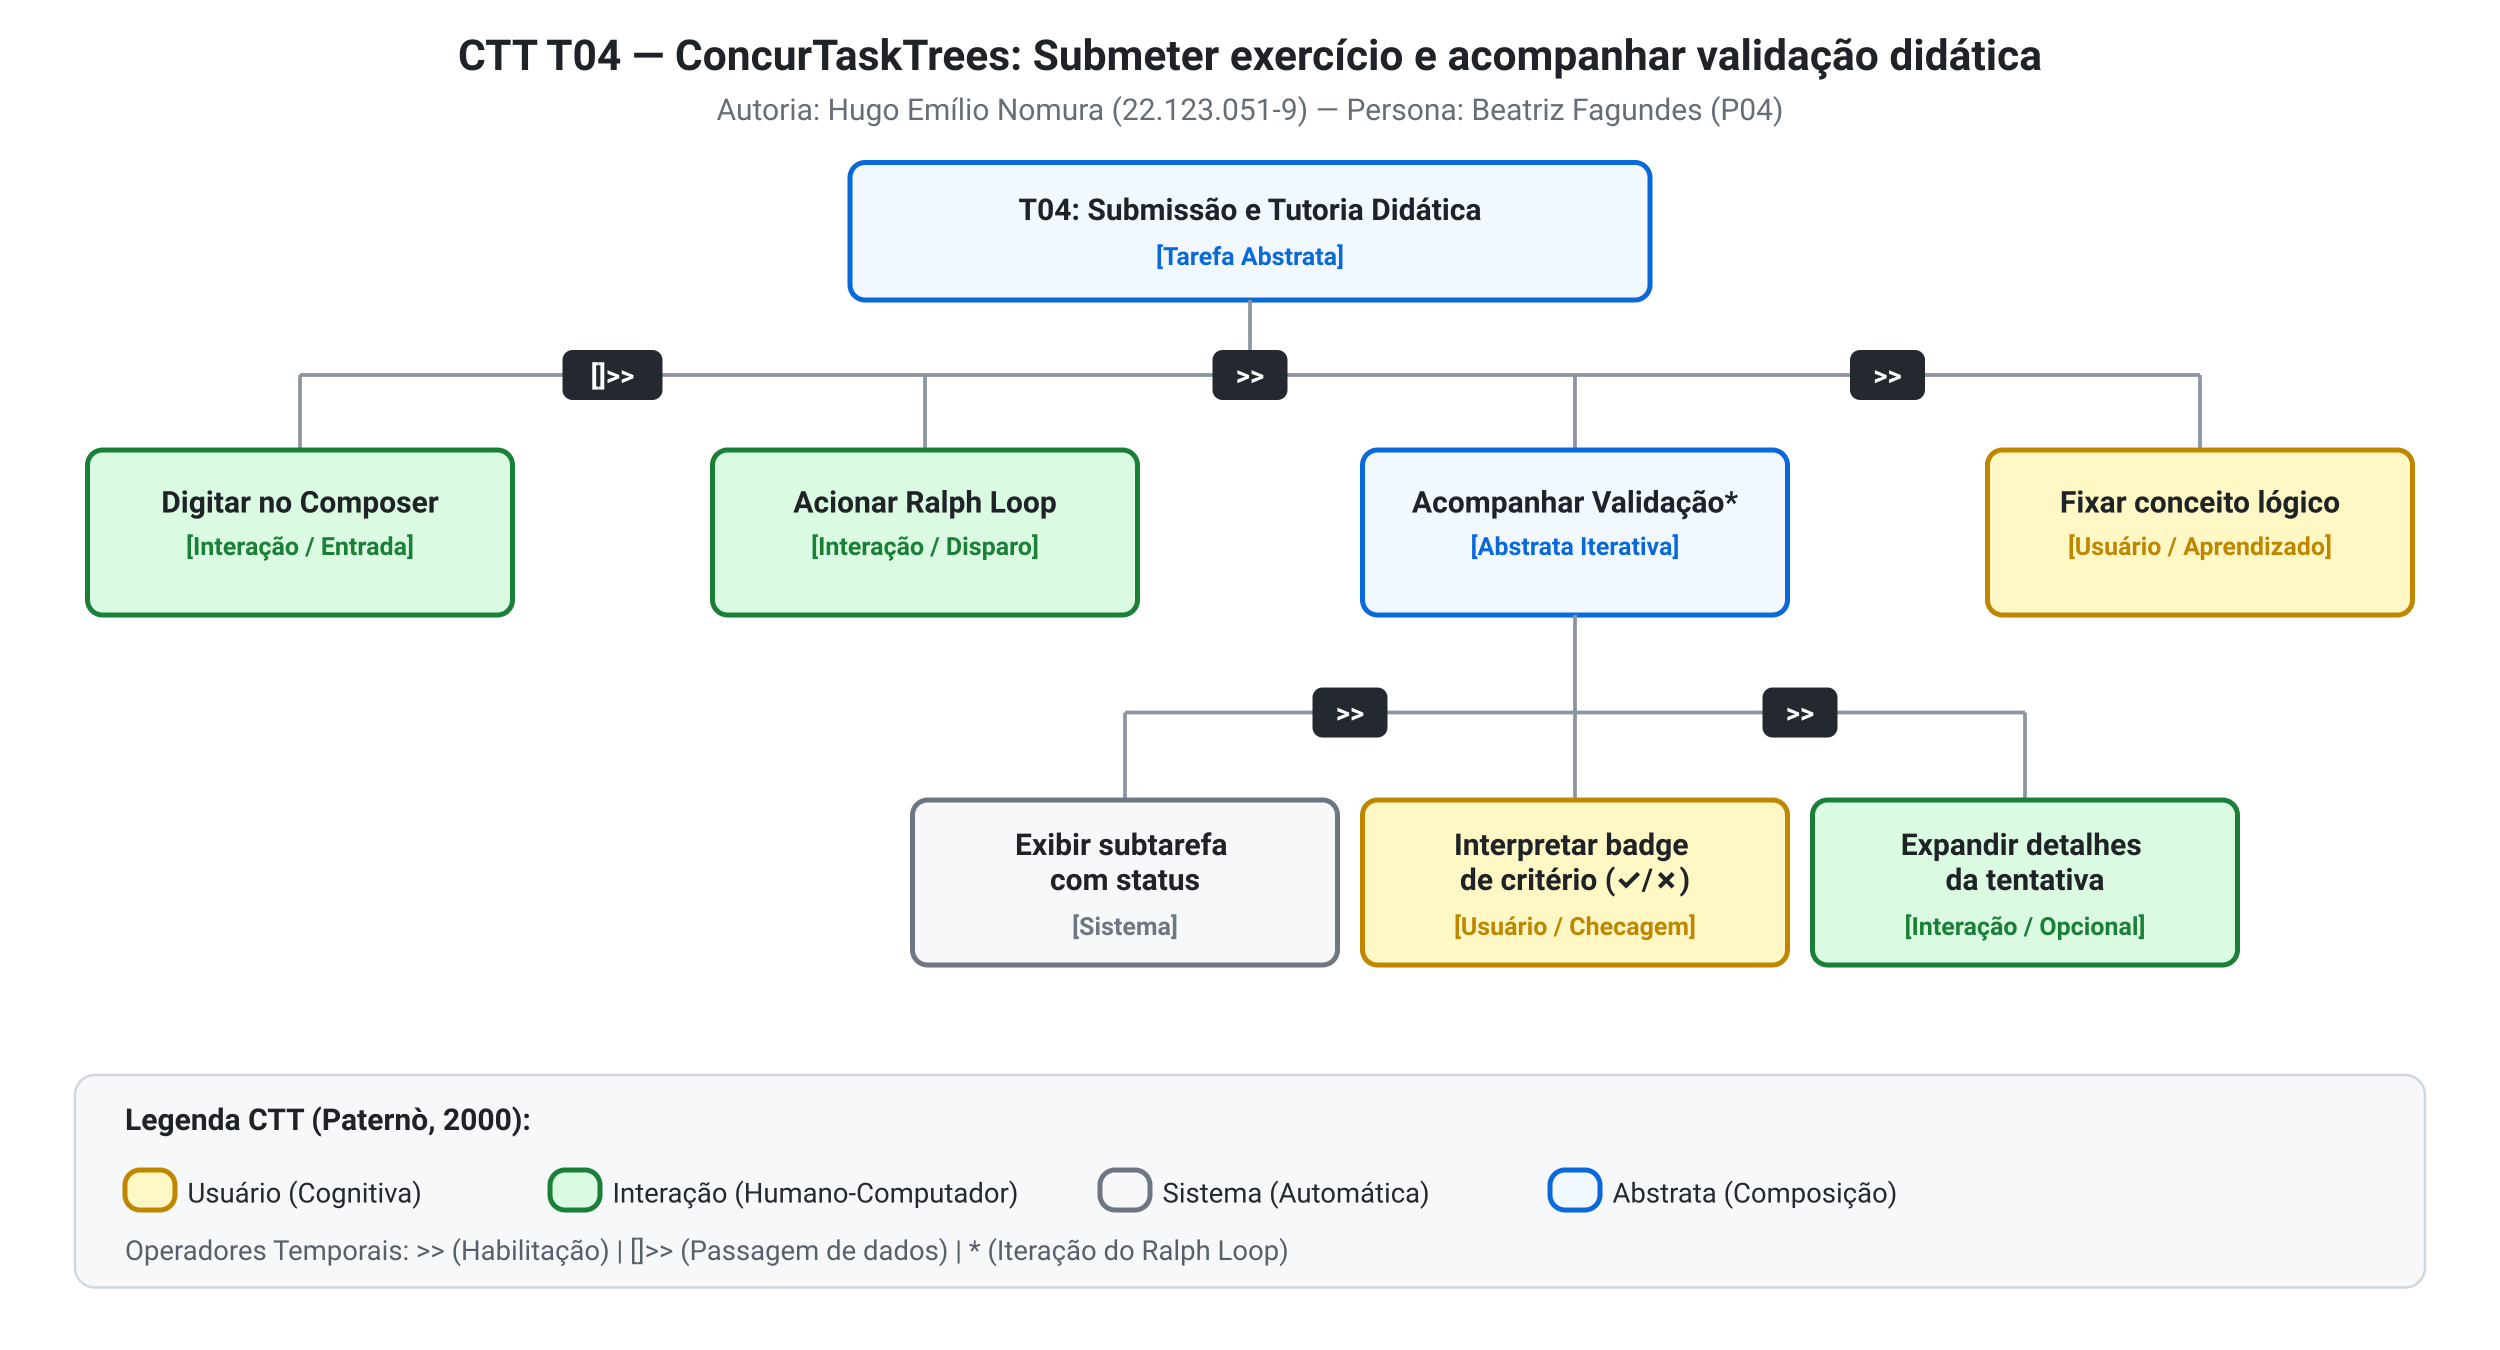
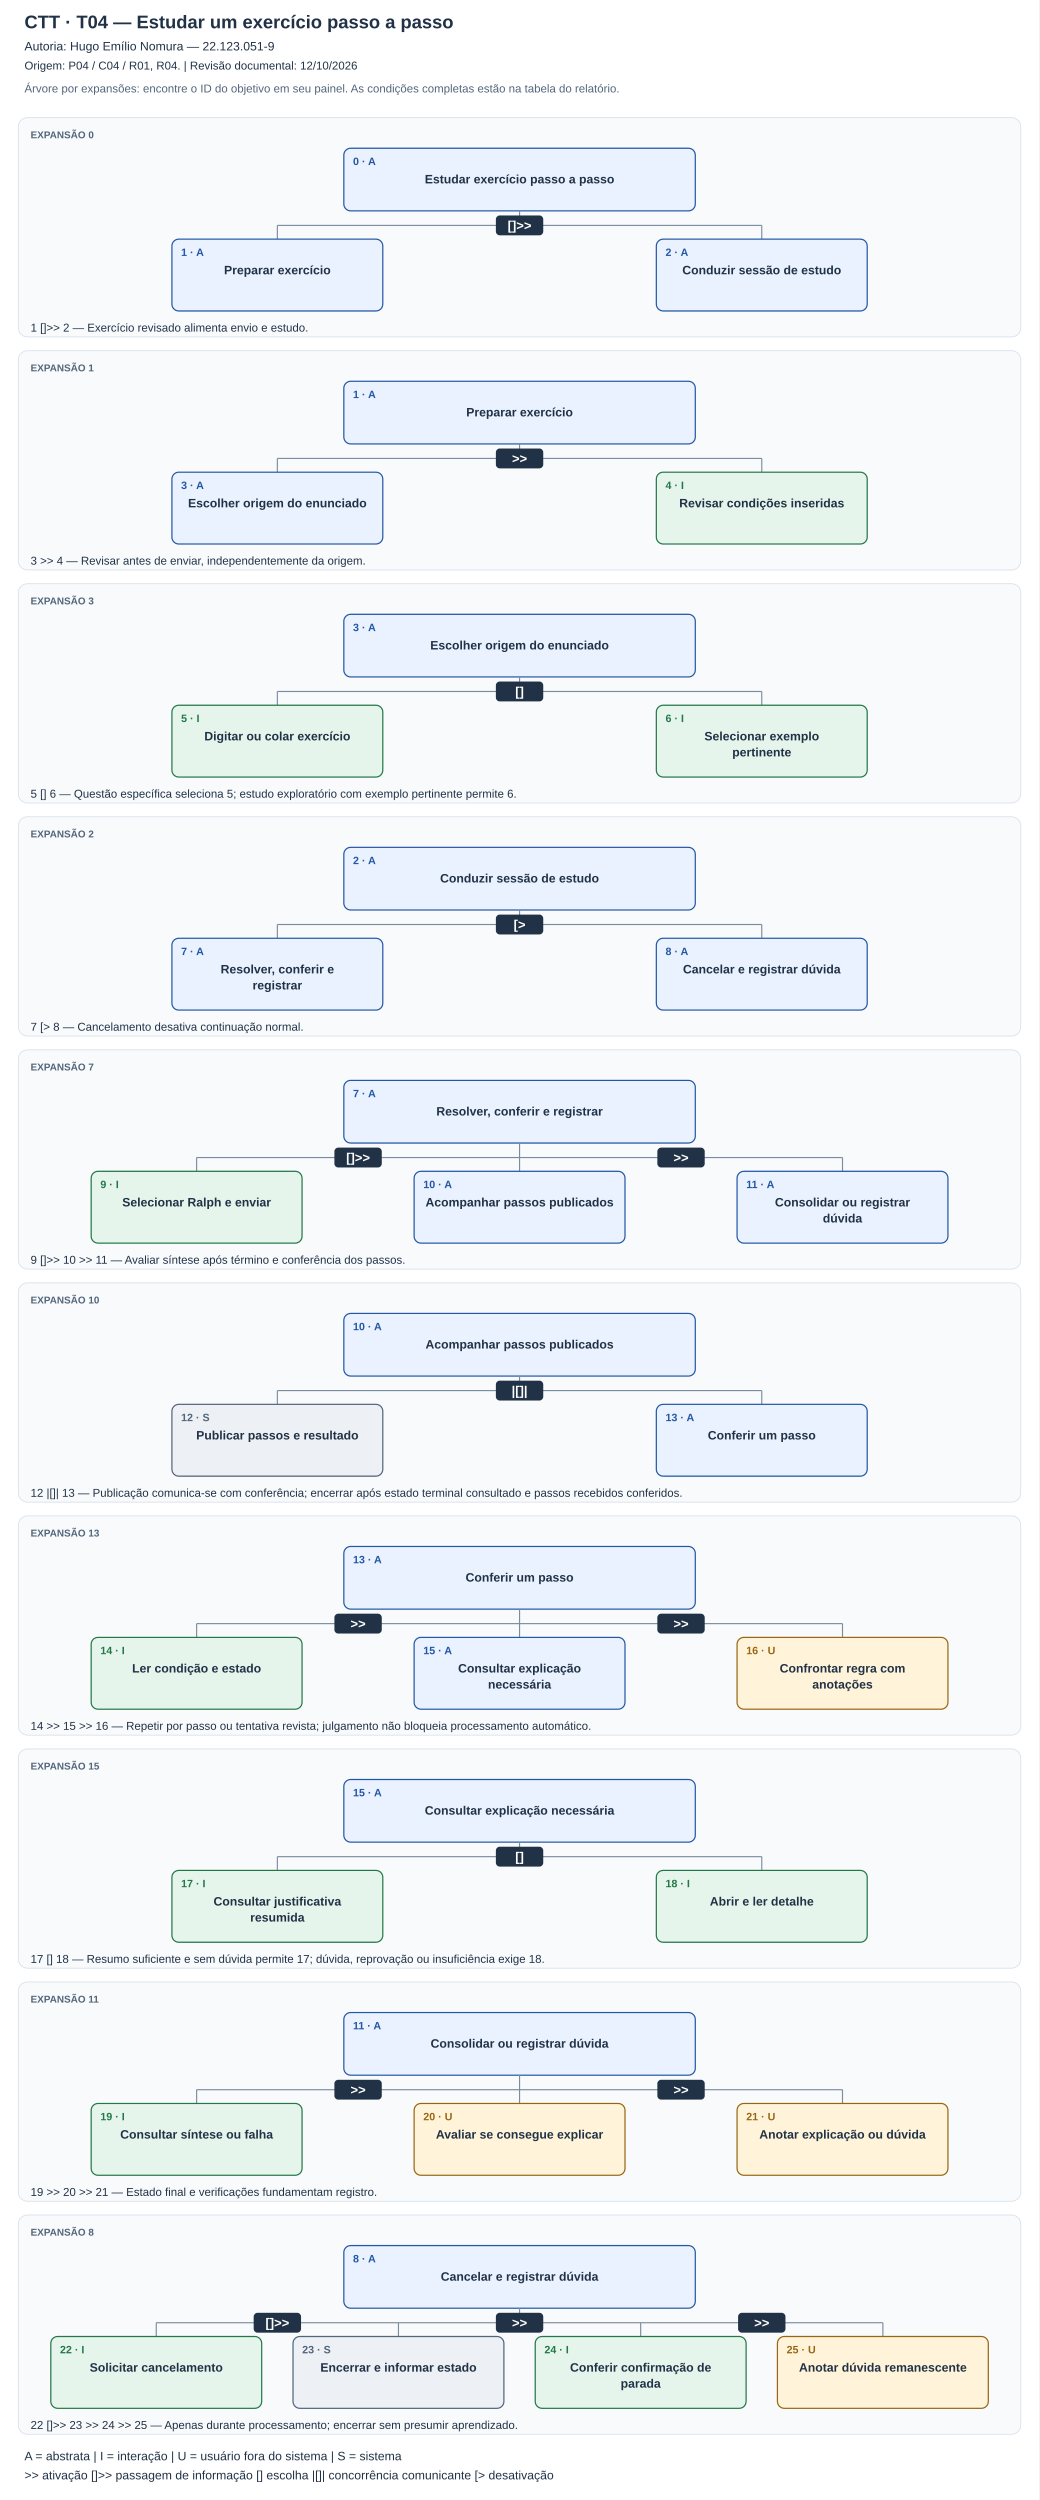
- <svg xmlns="http://www.w3.org/2000/svg" viewBox="0 0 1000 540" width="1000" height="540" font-family="-apple-system, BlinkMacSystemFont, 'Segoe UI', Roboto, Helvetica, Arial, sans-serif">
-   <defs>
-     <style>
-       .node-abs { fill: #f1f8ff; stroke: #0969da; stroke-width: 2; rx: 6; }
-       .node-usr { fill: #fff8c5; stroke: #bf8700; stroke-width: 2; rx: 6; }
-       .node-int { fill: #dafbe1; stroke: #1a7f37; stroke-width: 2; rx: 6; }
-       .node-sys { fill: #f6f8fa; stroke: #6e7781; stroke-width: 2; rx: 6; }
-       .text-title { fill: #1f2328; font-weight: bold; font-size: 12px; text-anchor: middle; }
-       .text-type { font-size: 10px; font-weight: 600; text-anchor: middle; }
-       .op-badge { fill: #24292f; rx: 4; }
-       .op-text { fill: #ffffff; font-weight: bold; font-size: 11px; text-anchor: middle; }
-       .line { stroke: #8c959f; stroke-width: 1.5; fill: none; }
-     </style>
-   </defs>
-   <rect width="1000" height="540" fill="#ffffff" />
-   <text x="500" y="28" text-anchor="middle" font-size="17" font-weight="bold" fill="#1f2328">CTT T04 — ConcurTaskTrees: Submeter exercício e acompanhar validação didática</text>
-   <text x="500" y="48" text-anchor="middle" font-size="12" fill="#656d76">Autoria: Hugo Emílio Nomura (22.123.051-9) — Persona: Beatriz Fagundes (P04)</text>
-   <rect x="340" y="65" width="320" height="55" class="node-abs" />
-   <text x="500" y="88" class="text-title" font-size="13px">T04: Submissão e Tutoria Didática</text>
-   <text x="500" y="106" class="text-type" fill="#0969da">[Tarefa Abstrata]</text>
-   <line x1="500" y1="120" x2="500" y2="150" class="line" />
-   <line x1="120" y1="150" x2="880" y2="150" class="line" />
-   <line x1="120" y1="150" x2="120" y2="180" class="line" />
-   <line x1="370" y1="150" x2="370" y2="180" class="line" />
-   <line x1="630" y1="150" x2="630" y2="180" class="line" />
-   <line x1="880" y1="150" x2="880" y2="180" class="line" />
-   <rect x="225" y="140" width="40" height="20" class="op-badge" />
-   <text x="245" y="154" class="op-text">[]&gt;&gt;</text>
-   <rect x="485" y="140" width="30" height="20" class="op-badge" />
-   <text x="500" y="154" class="op-text">&gt;&gt;</text>
-   <rect x="740" y="140" width="30" height="20" class="op-badge" />
-   <text x="755" y="154" class="op-text">&gt;&gt;</text>
-   <rect x="35" y="180" width="170" height="66" class="node-int" />
-   <text x="120" y="205" class="text-title">Digitar no Composer</text>
-   <text x="120" y="222" class="text-type" fill="#1a7f37">[Interação / Entrada]</text>
-   <rect x="285" y="180" width="170" height="66" class="node-int" />
-   <text x="370" y="205" class="text-title">Acionar Ralph Loop</text>
-   <text x="370" y="222" class="text-type" fill="#1a7f37">[Interação / Disparo]</text>
-   <rect x="545" y="180" width="170" height="66" class="node-abs" />
-   <text x="630" y="205" class="text-title">Acompanhar Validação*</text>
-   <text x="630" y="222" class="text-type" fill="#0969da">[Abstrata Iterativa]</text>
-   <rect x="795" y="180" width="170" height="66" class="node-usr" />
-   <text x="880" y="205" class="text-title">Fixar conceito lógico</text>
-   <text x="880" y="222" class="text-type" fill="#bf8700">[Usuário / Aprendizado]</text>
-   <line x1="630" y1="246" x2="630" y2="285" class="line" />
-   <line x1="450" y1="285" x2="810" y2="285" class="line" />
-   <line x1="450" y1="285" x2="450" y2="320" class="line" />
-   <line x1="630" y1="285" x2="630" y2="320" class="line" />
-   <line x1="810" y1="285" x2="810" y2="320" class="line" />
-   <rect x="525" y="275" width="30" height="20" class="op-badge" />
-   <text x="540" y="289" class="op-text">&gt;&gt;</text>
-   <rect x="705" y="275" width="30" height="20" class="op-badge" />
-   <text x="720" y="289" class="op-text">&gt;&gt;</text>
-   <rect x="365" y="320" width="170" height="66" class="node-sys" />
-   <text x="450" y="342" class="text-title">
-     <tspan x="450" dy="0">Exibir subtarefa</tspan>
-     <tspan x="450" dy="14">com status</tspan>
-   </text>
-   <text x="450" y="374" class="text-type" fill="#6e7781">[Sistema]</text>
-   <rect x="545" y="320" width="170" height="66" class="node-usr" />
-   <text x="630" y="342" class="text-title">
-     <tspan x="630" dy="0">Interpretar badge</tspan>
-     <tspan x="630" dy="14">de critério (✓/✗)</tspan>
-   </text>
-   <text x="630" y="374" class="text-type" fill="#bf8700">[Usuário / Checagem]</text>
-   <rect x="725" y="320" width="170" height="66" class="node-int" />
-   <text x="810" y="342" class="text-title">
-     <tspan x="810" dy="0">Expandir detalhes</tspan>
-     <tspan x="810" dy="14">da tentativa</tspan>
-   </text>
-   <text x="810" y="374" class="text-type" fill="#1a7f37">[Interação / Opcional]</text>
-   <rect x="30" y="430" width="940" height="85" rx="8" fill="#f6f8fa" stroke="#d0d7de" />
-   <text x="50" y="452" font-size="12" font-weight="bold" fill="#1f2328">Legenda CTT (Paternò, 2000):</text>
-   <rect x="50" y="468" width="20" height="16" class="node-usr" />
-   <text x="75" y="481" font-size="11" fill="#24292f">Usuário (Cognitiva)</text>
-   <rect x="220" y="468" width="20" height="16" class="node-int" />
-   <text x="245" y="481" font-size="11" fill="#24292f">Interação (Humano-Computador)</text>
-   <rect x="440" y="468" width="20" height="16" class="node-sys" />
-   <text x="465" y="481" font-size="11" fill="#24292f">Sistema (Automática)</text>
-   <rect x="620" y="468" width="20" height="16" class="node-abs" />
-   <text x="645" y="481" font-size="11" fill="#24292f">Abstrata (Composição)</text>
-   <text x="50" y="504" font-size="11" fill="#57606a">Operadores Temporais: &gt;&gt; (Habilitação) | []&gt;&gt; (Passagem de dados) | * (Iteração do Ralph Loop)</text>
+ <svg xmlns="http://www.w3.org/2000/svg" width="1360" height="3272" viewBox="0 0 1360 3272" role="img" aria-labelledby="title desc" font-family="Arial, sans-serif">
+   <rect width="100%" height="100%" fill="#ffffff" />
+   <text x="32" y="37" font-size="24" font-weight="700" text-anchor="start" fill="#213247">CTT · T04 — Estudar um exercício passo a passo</text>
+   <text x="32" y="66" font-size="16" font-weight="400" text-anchor="start" fill="#213247">Autoria: Hugo Emílio Nomura — 22.123.051-9</text>
+   <text x="32" y="91" font-size="15" font-weight="400" text-anchor="start" fill="#213247">Origem: P04 / C04 / R01, R04.  |  Revisão documental: 12/10/2026</text>
+   <text x="32" y="121" font-size="15" font-weight="400" text-anchor="start" fill="#52657a">Árvore por expansões: encontre o ID do objetivo em seu painel. As condições completas estão na tabela do relatório.</text>
+   <g data-panel="0">
+     <rect x="24" y="154" width="1312" height="287" rx="12" fill="#f8fafc" stroke="#d4deea" />
+     <text x="40" y="181" font-size="13" font-weight="700" text-anchor="start" fill="#52657a">EXPANSÃO 0</text>
+     <g data-node="0">
+       <rect x="450" y="194" width="460" height="82" rx="9" fill="#eaf2ff" stroke="#2357a4" stroke-width="1.6" />
+       <text x="462" y="216" font-size="14" font-weight="700" text-anchor="start" fill="#2357a4">0 · A</text>
+       <text x="680" y="240" font-size="16" font-weight="600" text-anchor="middle" fill="#213247" data-label="true">Estudar exercício passo a passo</text>
+     </g>
+     <path d="M 680 276 V 295 M 363 295 H 997" fill="none" stroke="#7c8ca0" stroke-width="1.5" />
+     <path d="M 363 295 V 313" fill="none" stroke="#7c8ca0" stroke-width="1.5" />
+     <g data-node="1">
+       <rect x="225" y="313" width="276" height="94" rx="9" fill="#eaf2ff" stroke="#2357a4" stroke-width="1.6" />
+       <text x="237" y="335" font-size="14" font-weight="700" text-anchor="start" fill="#2357a4">1 · A</text>
+       <text x="363" y="359" font-size="16" font-weight="600" text-anchor="middle" fill="#213247" data-label="true">Preparar exercício</text>
+     </g>
+     <path d="M 997 295 V 313" fill="none" stroke="#7c8ca0" stroke-width="1.5" />
+     <g data-node="2">
+       <rect x="859" y="313" width="276" height="94" rx="9" fill="#eaf2ff" stroke="#2357a4" stroke-width="1.6" />
+       <text x="871" y="335" font-size="14" font-weight="700" text-anchor="start" fill="#2357a4">2 · A</text>
+       <text x="997" y="359" font-size="16" font-weight="600" text-anchor="middle" fill="#213247" data-label="true">Conduzir sessão de estudo</text>
+     </g>
+     <rect x="649" y="282" width="62" height="26" rx="5" fill="#213247" />
+     <text x="680" y="301" font-size="17" font-weight="700" text-anchor="middle" fill="#ffffff">[]&gt;&gt;</text>
+     <text x="40" y="434" font-size="15" font-weight="400" text-anchor="start" fill="#213247">1 []&gt;&gt; 2 — Exercício revisado alimenta envio e estudo.</text>
+   </g>
+   <g data-panel="1">
+     <rect x="24" y="459" width="1312" height="287" rx="12" fill="#f8fafc" stroke="#d4deea" />
+     <text x="40" y="486" font-size="13" font-weight="700" text-anchor="start" fill="#52657a">EXPANSÃO 1</text>
+     <g data-node="1">
+       <rect x="450" y="499" width="460" height="82" rx="9" fill="#eaf2ff" stroke="#2357a4" stroke-width="1.6" />
+       <text x="462" y="521" font-size="14" font-weight="700" text-anchor="start" fill="#2357a4">1 · A</text>
+       <text x="680" y="545" font-size="16" font-weight="600" text-anchor="middle" fill="#213247" data-label="true">Preparar exercício</text>
+     </g>
+     <path d="M 680 581 V 600 M 363 600 H 997" fill="none" stroke="#7c8ca0" stroke-width="1.5" />
+     <path d="M 363 600 V 618" fill="none" stroke="#7c8ca0" stroke-width="1.5" />
+     <g data-node="3">
+       <rect x="225" y="618" width="276" height="94" rx="9" fill="#eaf2ff" stroke="#2357a4" stroke-width="1.6" />
+       <text x="237" y="640" font-size="14" font-weight="700" text-anchor="start" fill="#2357a4">3 · A</text>
+       <text x="363" y="664" font-size="16" font-weight="600" text-anchor="middle" fill="#213247" data-label="true">Escolher origem do enunciado</text>
+     </g>
+     <path d="M 997 600 V 618" fill="none" stroke="#7c8ca0" stroke-width="1.5" />
+     <g data-node="4">
+       <rect x="859" y="618" width="276" height="94" rx="9" fill="#e6f5eb" stroke="#237748" stroke-width="1.6" />
+       <text x="871" y="640" font-size="14" font-weight="700" text-anchor="start" fill="#237748">4 · I</text>
+       <text x="997" y="664" font-size="16" font-weight="600" text-anchor="middle" fill="#213247" data-label="true">Revisar condições inseridas</text>
+     </g>
+     <rect x="649" y="587" width="62" height="26" rx="5" fill="#213247" />
+     <text x="680" y="606" font-size="17" font-weight="700" text-anchor="middle" fill="#ffffff">&gt;&gt;</text>
+     <text x="40" y="739" font-size="15" font-weight="400" text-anchor="start" fill="#213247">3 &gt;&gt; 4 — Revisar antes de enviar, independentemente da origem.</text>
+   </g>
+   <g data-panel="3">
+     <rect x="24" y="764" width="1312" height="287" rx="12" fill="#f8fafc" stroke="#d4deea" />
+     <text x="40" y="791" font-size="13" font-weight="700" text-anchor="start" fill="#52657a">EXPANSÃO 3</text>
+     <g data-node="3">
+       <rect x="450" y="804" width="460" height="82" rx="9" fill="#eaf2ff" stroke="#2357a4" stroke-width="1.6" />
+       <text x="462" y="826" font-size="14" font-weight="700" text-anchor="start" fill="#2357a4">3 · A</text>
+       <text x="680" y="850" font-size="16" font-weight="600" text-anchor="middle" fill="#213247" data-label="true">Escolher origem do enunciado</text>
+     </g>
+     <path d="M 680 886 V 905 M 363 905 H 997" fill="none" stroke="#7c8ca0" stroke-width="1.5" />
+     <path d="M 363 905 V 923" fill="none" stroke="#7c8ca0" stroke-width="1.5" />
+     <g data-node="5">
+       <rect x="225" y="923" width="276" height="94" rx="9" fill="#e6f5eb" stroke="#237748" stroke-width="1.6" />
+       <text x="237" y="945" font-size="14" font-weight="700" text-anchor="start" fill="#237748">5 · I</text>
+       <text x="363" y="969" font-size="16" font-weight="600" text-anchor="middle" fill="#213247" data-label="true">Digitar ou colar exercício</text>
+     </g>
+     <path d="M 997 905 V 923" fill="none" stroke="#7c8ca0" stroke-width="1.5" />
+     <g data-node="6">
+       <rect x="859" y="923" width="276" height="94" rx="9" fill="#e6f5eb" stroke="#237748" stroke-width="1.6" />
+       <text x="871" y="945" font-size="14" font-weight="700" text-anchor="start" fill="#237748">6 · I</text>
+       <text x="997" y="969" font-size="16" font-weight="600" text-anchor="middle" fill="#213247" data-label="true">Selecionar exemplo</text>
+       <text x="997" y="990" font-size="16" font-weight="600" text-anchor="middle" fill="#213247" data-label="true">pertinente</text>
+     </g>
+     <rect x="649" y="892" width="62" height="26" rx="5" fill="#213247" />
+     <text x="680" y="911" font-size="17" font-weight="700" text-anchor="middle" fill="#ffffff">[]</text>
+     <text x="40" y="1044" font-size="15" font-weight="400" text-anchor="start" fill="#213247">5 [] 6 — Questão específica seleciona 5; estudo exploratório com exemplo pertinente permite 6.</text>
+   </g>
+   <g data-panel="2">
+     <rect x="24" y="1069" width="1312" height="287" rx="12" fill="#f8fafc" stroke="#d4deea" />
+     <text x="40" y="1096" font-size="13" font-weight="700" text-anchor="start" fill="#52657a">EXPANSÃO 2</text>
+     <g data-node="2">
+       <rect x="450" y="1109" width="460" height="82" rx="9" fill="#eaf2ff" stroke="#2357a4" stroke-width="1.6" />
+       <text x="462" y="1131" font-size="14" font-weight="700" text-anchor="start" fill="#2357a4">2 · A</text>
+       <text x="680" y="1155" font-size="16" font-weight="600" text-anchor="middle" fill="#213247" data-label="true">Conduzir sessão de estudo</text>
+     </g>
+     <path d="M 680 1191 V 1210 M 363 1210 H 997" fill="none" stroke="#7c8ca0" stroke-width="1.5" />
+     <path d="M 363 1210 V 1228" fill="none" stroke="#7c8ca0" stroke-width="1.5" />
+     <g data-node="7">
+       <rect x="225" y="1228" width="276" height="94" rx="9" fill="#eaf2ff" stroke="#2357a4" stroke-width="1.6" />
+       <text x="237" y="1250" font-size="14" font-weight="700" text-anchor="start" fill="#2357a4">7 · A</text>
+       <text x="363" y="1274" font-size="16" font-weight="600" text-anchor="middle" fill="#213247" data-label="true">Resolver, conferir e</text>
+       <text x="363" y="1295" font-size="16" font-weight="600" text-anchor="middle" fill="#213247" data-label="true">registrar</text>
+     </g>
+     <path d="M 997 1210 V 1228" fill="none" stroke="#7c8ca0" stroke-width="1.5" />
+     <g data-node="8">
+       <rect x="859" y="1228" width="276" height="94" rx="9" fill="#eaf2ff" stroke="#2357a4" stroke-width="1.6" />
+       <text x="871" y="1250" font-size="14" font-weight="700" text-anchor="start" fill="#2357a4">8 · A</text>
+       <text x="997" y="1274" font-size="16" font-weight="600" text-anchor="middle" fill="#213247" data-label="true">Cancelar e registrar dúvida</text>
+     </g>
+     <rect x="649" y="1197" width="62" height="26" rx="5" fill="#213247" />
+     <text x="680" y="1216" font-size="17" font-weight="700" text-anchor="middle" fill="#ffffff">[&gt;</text>
+     <text x="40" y="1349" font-size="15" font-weight="400" text-anchor="start" fill="#213247">7 [&gt; 8 — Cancelamento desativa continuação normal.</text>
+   </g>
+   <g data-panel="7">
+     <rect x="24" y="1374" width="1312" height="287" rx="12" fill="#f8fafc" stroke="#d4deea" />
+     <text x="40" y="1401" font-size="13" font-weight="700" text-anchor="start" fill="#52657a">EXPANSÃO 7</text>
+     <g data-node="7">
+       <rect x="450" y="1414" width="460" height="82" rx="9" fill="#eaf2ff" stroke="#2357a4" stroke-width="1.6" />
+       <text x="462" y="1436" font-size="14" font-weight="700" text-anchor="start" fill="#2357a4">7 · A</text>
+       <text x="680" y="1460" font-size="16" font-weight="600" text-anchor="middle" fill="#213247" data-label="true">Resolver, conferir e registrar</text>
+     </g>
+     <path d="M 680 1496 V 1515 M 257.333 1515 H 1102.667" fill="none" stroke="#7c8ca0" stroke-width="1.5" />
+     <path d="M 257.333 1515 V 1533" fill="none" stroke="#7c8ca0" stroke-width="1.5" />
+     <g data-node="9">
+       <rect x="119.333" y="1533" width="276" height="94" rx="9" fill="#e6f5eb" stroke="#237748" stroke-width="1.6" />
+       <text x="131.333" y="1555" font-size="14" font-weight="700" text-anchor="start" fill="#237748">9 · I</text>
+       <text x="257.333" y="1579" font-size="16" font-weight="600" text-anchor="middle" fill="#213247" data-label="true">Selecionar Ralph e enviar</text>
+     </g>
+     <path d="M 680 1515 V 1533" fill="none" stroke="#7c8ca0" stroke-width="1.5" />
+     <g data-node="10">
+       <rect x="542" y="1533" width="276" height="94" rx="9" fill="#eaf2ff" stroke="#2357a4" stroke-width="1.6" />
+       <text x="554" y="1555" font-size="14" font-weight="700" text-anchor="start" fill="#2357a4">10 · A</text>
+       <text x="680" y="1579" font-size="16" font-weight="600" text-anchor="middle" fill="#213247" data-label="true">Acompanhar passos publicados</text>
+     </g>
+     <rect x="437.667" y="1502" width="62" height="26" rx="5" fill="#213247" />
+     <text x="468.667" y="1521" font-size="17" font-weight="700" text-anchor="middle" fill="#ffffff">[]&gt;&gt;</text>
+     <path d="M 1102.667 1515 V 1533" fill="none" stroke="#7c8ca0" stroke-width="1.5" />
+     <g data-node="11">
+       <rect x="964.667" y="1533" width="276" height="94" rx="9" fill="#eaf2ff" stroke="#2357a4" stroke-width="1.6" />
+       <text x="976.667" y="1555" font-size="14" font-weight="700" text-anchor="start" fill="#2357a4">11 · A</text>
+       <text x="1102.667" y="1579" font-size="16" font-weight="600" text-anchor="middle" fill="#213247" data-label="true">Consolidar ou registrar</text>
+       <text x="1102.667" y="1600" font-size="16" font-weight="600" text-anchor="middle" fill="#213247" data-label="true">dúvida</text>
+     </g>
+     <rect x="860.333" y="1502" width="62" height="26" rx="5" fill="#213247" />
+     <text x="891.333" y="1521" font-size="17" font-weight="700" text-anchor="middle" fill="#ffffff">&gt;&gt;</text>
+     <text x="40" y="1654" font-size="15" font-weight="400" text-anchor="start" fill="#213247">9 []&gt;&gt; 10 &gt;&gt; 11 — Avaliar síntese após término e conferência dos passos.</text>
+   </g>
+   <g data-panel="10">
+     <rect x="24" y="1679" width="1312" height="287" rx="12" fill="#f8fafc" stroke="#d4deea" />
+     <text x="40" y="1706" font-size="13" font-weight="700" text-anchor="start" fill="#52657a">EXPANSÃO 10</text>
+     <g data-node="10">
+       <rect x="450" y="1719" width="460" height="82" rx="9" fill="#eaf2ff" stroke="#2357a4" stroke-width="1.6" />
+       <text x="462" y="1741" font-size="14" font-weight="700" text-anchor="start" fill="#2357a4">10 · A</text>
+       <text x="680" y="1765" font-size="16" font-weight="600" text-anchor="middle" fill="#213247" data-label="true">Acompanhar passos publicados</text>
+     </g>
+     <path d="M 680 1801 V 1820 M 363 1820 H 997" fill="none" stroke="#7c8ca0" stroke-width="1.5" />
+     <path d="M 363 1820 V 1838" fill="none" stroke="#7c8ca0" stroke-width="1.5" />
+     <g data-node="12">
+       <rect x="225" y="1838" width="276" height="94" rx="9" fill="#edf0f4" stroke="#52657a" stroke-width="1.6" />
+       <text x="237" y="1860" font-size="14" font-weight="700" text-anchor="start" fill="#52657a">12 · S</text>
+       <text x="363" y="1884" font-size="16" font-weight="600" text-anchor="middle" fill="#213247" data-label="true">Publicar passos e resultado</text>
+     </g>
+     <path d="M 997 1820 V 1838" fill="none" stroke="#7c8ca0" stroke-width="1.5" />
+     <g data-node="13">
+       <rect x="859" y="1838" width="276" height="94" rx="9" fill="#eaf2ff" stroke="#2357a4" stroke-width="1.6" />
+       <text x="871" y="1860" font-size="14" font-weight="700" text-anchor="start" fill="#2357a4">13 · A</text>
+       <text x="997" y="1884" font-size="16" font-weight="600" text-anchor="middle" fill="#213247" data-label="true">Conferir um passo</text>
+     </g>
+     <rect x="649" y="1807" width="62" height="26" rx="5" fill="#213247" />
+     <text x="680" y="1826" font-size="17" font-weight="700" text-anchor="middle" fill="#ffffff">|[]|</text>
+     <text x="40" y="1959" font-size="15" font-weight="400" text-anchor="start" fill="#213247">12 |[]| 13 — Publicação comunica-se com conferência; encerrar após estado terminal consultado e passos recebidos conferidos.</text>
+   </g>
+   <g data-panel="13">
+     <rect x="24" y="1984" width="1312" height="287" rx="12" fill="#f8fafc" stroke="#d4deea" />
+     <text x="40" y="2011" font-size="13" font-weight="700" text-anchor="start" fill="#52657a">EXPANSÃO 13</text>
+     <g data-node="13">
+       <rect x="450" y="2024" width="460" height="82" rx="9" fill="#eaf2ff" stroke="#2357a4" stroke-width="1.6" />
+       <text x="462" y="2046" font-size="14" font-weight="700" text-anchor="start" fill="#2357a4">13 · A</text>
+       <text x="680" y="2070" font-size="16" font-weight="600" text-anchor="middle" fill="#213247" data-label="true">Conferir um passo</text>
+     </g>
+     <path d="M 680 2106 V 2125 M 257.333 2125 H 1102.667" fill="none" stroke="#7c8ca0" stroke-width="1.5" />
+     <path d="M 257.333 2125 V 2143" fill="none" stroke="#7c8ca0" stroke-width="1.5" />
+     <g data-node="14">
+       <rect x="119.333" y="2143" width="276" height="94" rx="9" fill="#e6f5eb" stroke="#237748" stroke-width="1.6" />
+       <text x="131.333" y="2165" font-size="14" font-weight="700" text-anchor="start" fill="#237748">14 · I</text>
+       <text x="257.333" y="2189" font-size="16" font-weight="600" text-anchor="middle" fill="#213247" data-label="true">Ler condição e estado</text>
+     </g>
+     <path d="M 680 2125 V 2143" fill="none" stroke="#7c8ca0" stroke-width="1.5" />
+     <g data-node="15">
+       <rect x="542" y="2143" width="276" height="94" rx="9" fill="#eaf2ff" stroke="#2357a4" stroke-width="1.6" />
+       <text x="554" y="2165" font-size="14" font-weight="700" text-anchor="start" fill="#2357a4">15 · A</text>
+       <text x="680" y="2189" font-size="16" font-weight="600" text-anchor="middle" fill="#213247" data-label="true">Consultar explicação</text>
+       <text x="680" y="2210" font-size="16" font-weight="600" text-anchor="middle" fill="#213247" data-label="true">necessária</text>
+     </g>
+     <rect x="437.667" y="2112" width="62" height="26" rx="5" fill="#213247" />
+     <text x="468.667" y="2131" font-size="17" font-weight="700" text-anchor="middle" fill="#ffffff">&gt;&gt;</text>
+     <path d="M 1102.667 2125 V 2143" fill="none" stroke="#7c8ca0" stroke-width="1.5" />
+     <g data-node="16">
+       <rect x="964.667" y="2143" width="276" height="94" rx="9" fill="#fff4d9" stroke="#986513" stroke-width="1.6" />
+       <text x="976.667" y="2165" font-size="14" font-weight="700" text-anchor="start" fill="#986513">16 · U</text>
+       <text x="1102.667" y="2189" font-size="16" font-weight="600" text-anchor="middle" fill="#213247" data-label="true">Confrontar regra com</text>
+       <text x="1102.667" y="2210" font-size="16" font-weight="600" text-anchor="middle" fill="#213247" data-label="true">anotações</text>
+     </g>
+     <rect x="860.333" y="2112" width="62" height="26" rx="5" fill="#213247" />
+     <text x="891.333" y="2131" font-size="17" font-weight="700" text-anchor="middle" fill="#ffffff">&gt;&gt;</text>
+     <text x="40" y="2264" font-size="15" font-weight="400" text-anchor="start" fill="#213247">14 &gt;&gt; 15 &gt;&gt; 16 — Repetir por passo ou tentativa revista; julgamento não bloqueia processamento automático.</text>
+   </g>
+   <g data-panel="15">
+     <rect x="24" y="2289" width="1312" height="287" rx="12" fill="#f8fafc" stroke="#d4deea" />
+     <text x="40" y="2316" font-size="13" font-weight="700" text-anchor="start" fill="#52657a">EXPANSÃO 15</text>
+     <g data-node="15">
+       <rect x="450" y="2329" width="460" height="82" rx="9" fill="#eaf2ff" stroke="#2357a4" stroke-width="1.6" />
+       <text x="462" y="2351" font-size="14" font-weight="700" text-anchor="start" fill="#2357a4">15 · A</text>
+       <text x="680" y="2375" font-size="16" font-weight="600" text-anchor="middle" fill="#213247" data-label="true">Consultar explicação necessária</text>
+     </g>
+     <path d="M 680 2411 V 2430 M 363 2430 H 997" fill="none" stroke="#7c8ca0" stroke-width="1.5" />
+     <path d="M 363 2430 V 2448" fill="none" stroke="#7c8ca0" stroke-width="1.5" />
+     <g data-node="17">
+       <rect x="225" y="2448" width="276" height="94" rx="9" fill="#e6f5eb" stroke="#237748" stroke-width="1.6" />
+       <text x="237" y="2470" font-size="14" font-weight="700" text-anchor="start" fill="#237748">17 · I</text>
+       <text x="363" y="2494" font-size="16" font-weight="600" text-anchor="middle" fill="#213247" data-label="true">Consultar justificativa</text>
+       <text x="363" y="2515" font-size="16" font-weight="600" text-anchor="middle" fill="#213247" data-label="true">resumida</text>
+     </g>
+     <path d="M 997 2430 V 2448" fill="none" stroke="#7c8ca0" stroke-width="1.5" />
+     <g data-node="18">
+       <rect x="859" y="2448" width="276" height="94" rx="9" fill="#e6f5eb" stroke="#237748" stroke-width="1.6" />
+       <text x="871" y="2470" font-size="14" font-weight="700" text-anchor="start" fill="#237748">18 · I</text>
+       <text x="997" y="2494" font-size="16" font-weight="600" text-anchor="middle" fill="#213247" data-label="true">Abrir e ler detalhe</text>
+     </g>
+     <rect x="649" y="2417" width="62" height="26" rx="5" fill="#213247" />
+     <text x="680" y="2436" font-size="17" font-weight="700" text-anchor="middle" fill="#ffffff">[]</text>
+     <text x="40" y="2569" font-size="15" font-weight="400" text-anchor="start" fill="#213247">17 [] 18 — Resumo suficiente e sem dúvida permite 17; dúvida, reprovação ou insuficiência exige 18.</text>
+   </g>
+   <g data-panel="11">
+     <rect x="24" y="2594" width="1312" height="287" rx="12" fill="#f8fafc" stroke="#d4deea" />
+     <text x="40" y="2621" font-size="13" font-weight="700" text-anchor="start" fill="#52657a">EXPANSÃO 11</text>
+     <g data-node="11">
+       <rect x="450" y="2634" width="460" height="82" rx="9" fill="#eaf2ff" stroke="#2357a4" stroke-width="1.6" />
+       <text x="462" y="2656" font-size="14" font-weight="700" text-anchor="start" fill="#2357a4">11 · A</text>
+       <text x="680" y="2680" font-size="16" font-weight="600" text-anchor="middle" fill="#213247" data-label="true">Consolidar ou registrar dúvida</text>
+     </g>
+     <path d="M 680 2716 V 2735 M 257.333 2735 H 1102.667" fill="none" stroke="#7c8ca0" stroke-width="1.5" />
+     <path d="M 257.333 2735 V 2753" fill="none" stroke="#7c8ca0" stroke-width="1.5" />
+     <g data-node="19">
+       <rect x="119.333" y="2753" width="276" height="94" rx="9" fill="#e6f5eb" stroke="#237748" stroke-width="1.6" />
+       <text x="131.333" y="2775" font-size="14" font-weight="700" text-anchor="start" fill="#237748">19 · I</text>
+       <text x="257.333" y="2799" font-size="16" font-weight="600" text-anchor="middle" fill="#213247" data-label="true">Consultar síntese ou falha</text>
+     </g>
+     <path d="M 680 2735 V 2753" fill="none" stroke="#7c8ca0" stroke-width="1.5" />
+     <g data-node="20">
+       <rect x="542" y="2753" width="276" height="94" rx="9" fill="#fff4d9" stroke="#986513" stroke-width="1.6" />
+       <text x="554" y="2775" font-size="14" font-weight="700" text-anchor="start" fill="#986513">20 · U</text>
+       <text x="680" y="2799" font-size="16" font-weight="600" text-anchor="middle" fill="#213247" data-label="true">Avaliar se consegue explicar</text>
+     </g>
+     <rect x="437.667" y="2722" width="62" height="26" rx="5" fill="#213247" />
+     <text x="468.667" y="2741" font-size="17" font-weight="700" text-anchor="middle" fill="#ffffff">&gt;&gt;</text>
+     <path d="M 1102.667 2735 V 2753" fill="none" stroke="#7c8ca0" stroke-width="1.5" />
+     <g data-node="21">
+       <rect x="964.667" y="2753" width="276" height="94" rx="9" fill="#fff4d9" stroke="#986513" stroke-width="1.6" />
+       <text x="976.667" y="2775" font-size="14" font-weight="700" text-anchor="start" fill="#986513">21 · U</text>
+       <text x="1102.667" y="2799" font-size="16" font-weight="600" text-anchor="middle" fill="#213247" data-label="true">Anotar explicação ou dúvida</text>
+     </g>
+     <rect x="860.333" y="2722" width="62" height="26" rx="5" fill="#213247" />
+     <text x="891.333" y="2741" font-size="17" font-weight="700" text-anchor="middle" fill="#ffffff">&gt;&gt;</text>
+     <text x="40" y="2874" font-size="15" font-weight="400" text-anchor="start" fill="#213247">19 &gt;&gt; 20 &gt;&gt; 21 — Estado final e verificações fundamentam registro.</text>
+   </g>
+   <g data-panel="8">
+     <rect x="24" y="2899" width="1312" height="287" rx="12" fill="#f8fafc" stroke="#d4deea" />
+     <text x="40" y="2926" font-size="13" font-weight="700" text-anchor="start" fill="#52657a">EXPANSÃO 8</text>
+     <g data-node="8">
+       <rect x="450" y="2939" width="460" height="82" rx="9" fill="#eaf2ff" stroke="#2357a4" stroke-width="1.6" />
+       <text x="462" y="2961" font-size="14" font-weight="700" text-anchor="start" fill="#2357a4">8 · A</text>
+       <text x="680" y="2985" font-size="16" font-weight="600" text-anchor="middle" fill="#213247" data-label="true">Cancelar e registrar dúvida</text>
+     </g>
+     <path d="M 680 3021 V 3040 M 204.5 3040 H 1155.5" fill="none" stroke="#7c8ca0" stroke-width="1.5" />
+     <path d="M 204.5 3040 V 3058" fill="none" stroke="#7c8ca0" stroke-width="1.5" />
+     <g data-node="22">
+       <rect x="66.5" y="3058" width="276" height="94" rx="9" fill="#e6f5eb" stroke="#237748" stroke-width="1.6" />
+       <text x="78.5" y="3080" font-size="14" font-weight="700" text-anchor="start" fill="#237748">22 · I</text>
+       <text x="204.5" y="3104" font-size="16" font-weight="600" text-anchor="middle" fill="#213247" data-label="true">Solicitar cancelamento</text>
+     </g>
+     <path d="M 521.5 3040 V 3058" fill="none" stroke="#7c8ca0" stroke-width="1.5" />
+     <g data-node="23">
+       <rect x="383.5" y="3058" width="276" height="94" rx="9" fill="#edf0f4" stroke="#52657a" stroke-width="1.6" />
+       <text x="395.5" y="3080" font-size="14" font-weight="700" text-anchor="start" fill="#52657a">23 · S</text>
+       <text x="521.5" y="3104" font-size="16" font-weight="600" text-anchor="middle" fill="#213247" data-label="true">Encerrar e informar estado</text>
+     </g>
+     <rect x="332" y="3027" width="62" height="26" rx="5" fill="#213247" />
+     <text x="363" y="3046" font-size="17" font-weight="700" text-anchor="middle" fill="#ffffff">[]&gt;&gt;</text>
+     <path d="M 838.5 3040 V 3058" fill="none" stroke="#7c8ca0" stroke-width="1.5" />
+     <g data-node="24">
+       <rect x="700.5" y="3058" width="276" height="94" rx="9" fill="#e6f5eb" stroke="#237748" stroke-width="1.6" />
+       <text x="712.5" y="3080" font-size="14" font-weight="700" text-anchor="start" fill="#237748">24 · I</text>
+       <text x="838.5" y="3104" font-size="16" font-weight="600" text-anchor="middle" fill="#213247" data-label="true">Conferir confirmação de</text>
+       <text x="838.5" y="3125" font-size="16" font-weight="600" text-anchor="middle" fill="#213247" data-label="true">parada</text>
+     </g>
+     <rect x="649" y="3027" width="62" height="26" rx="5" fill="#213247" />
+     <text x="680" y="3046" font-size="17" font-weight="700" text-anchor="middle" fill="#ffffff">&gt;&gt;</text>
+     <path d="M 1155.5 3040 V 3058" fill="none" stroke="#7c8ca0" stroke-width="1.5" />
+     <g data-node="25">
+       <rect x="1017.5" y="3058" width="276" height="94" rx="9" fill="#fff4d9" stroke="#986513" stroke-width="1.6" />
+       <text x="1029.5" y="3080" font-size="14" font-weight="700" text-anchor="start" fill="#986513">25 · U</text>
+       <text x="1155.5" y="3104" font-size="16" font-weight="600" text-anchor="middle" fill="#213247" data-label="true">Anotar dúvida remanescente</text>
+     </g>
+     <rect x="966" y="3027" width="62" height="26" rx="5" fill="#213247" />
+     <text x="997" y="3046" font-size="17" font-weight="700" text-anchor="middle" fill="#ffffff">&gt;&gt;</text>
+     <text x="40" y="3179" font-size="15" font-weight="400" text-anchor="start" fill="#213247">22 []&gt;&gt; 23 &gt;&gt; 24 &gt;&gt; 25 — Apenas durante processamento; encerrar sem presumir aprendizado.</text>
+   </g>
+   <text x="32" y="3220" font-size="16" font-weight="400" text-anchor="start" fill="#213247">A = abstrata   |   I = interação   |   U = usuário fora do sistema   |   S = sistema</text>
+   <text x="32" y="3245" font-size="16" font-weight="400" text-anchor="start" fill="#213247">&gt;&gt; ativação   []&gt;&gt; passagem de informação   [] escolha   |[]| concorrência comunicante   [&gt; desativação</text>
</svg>
